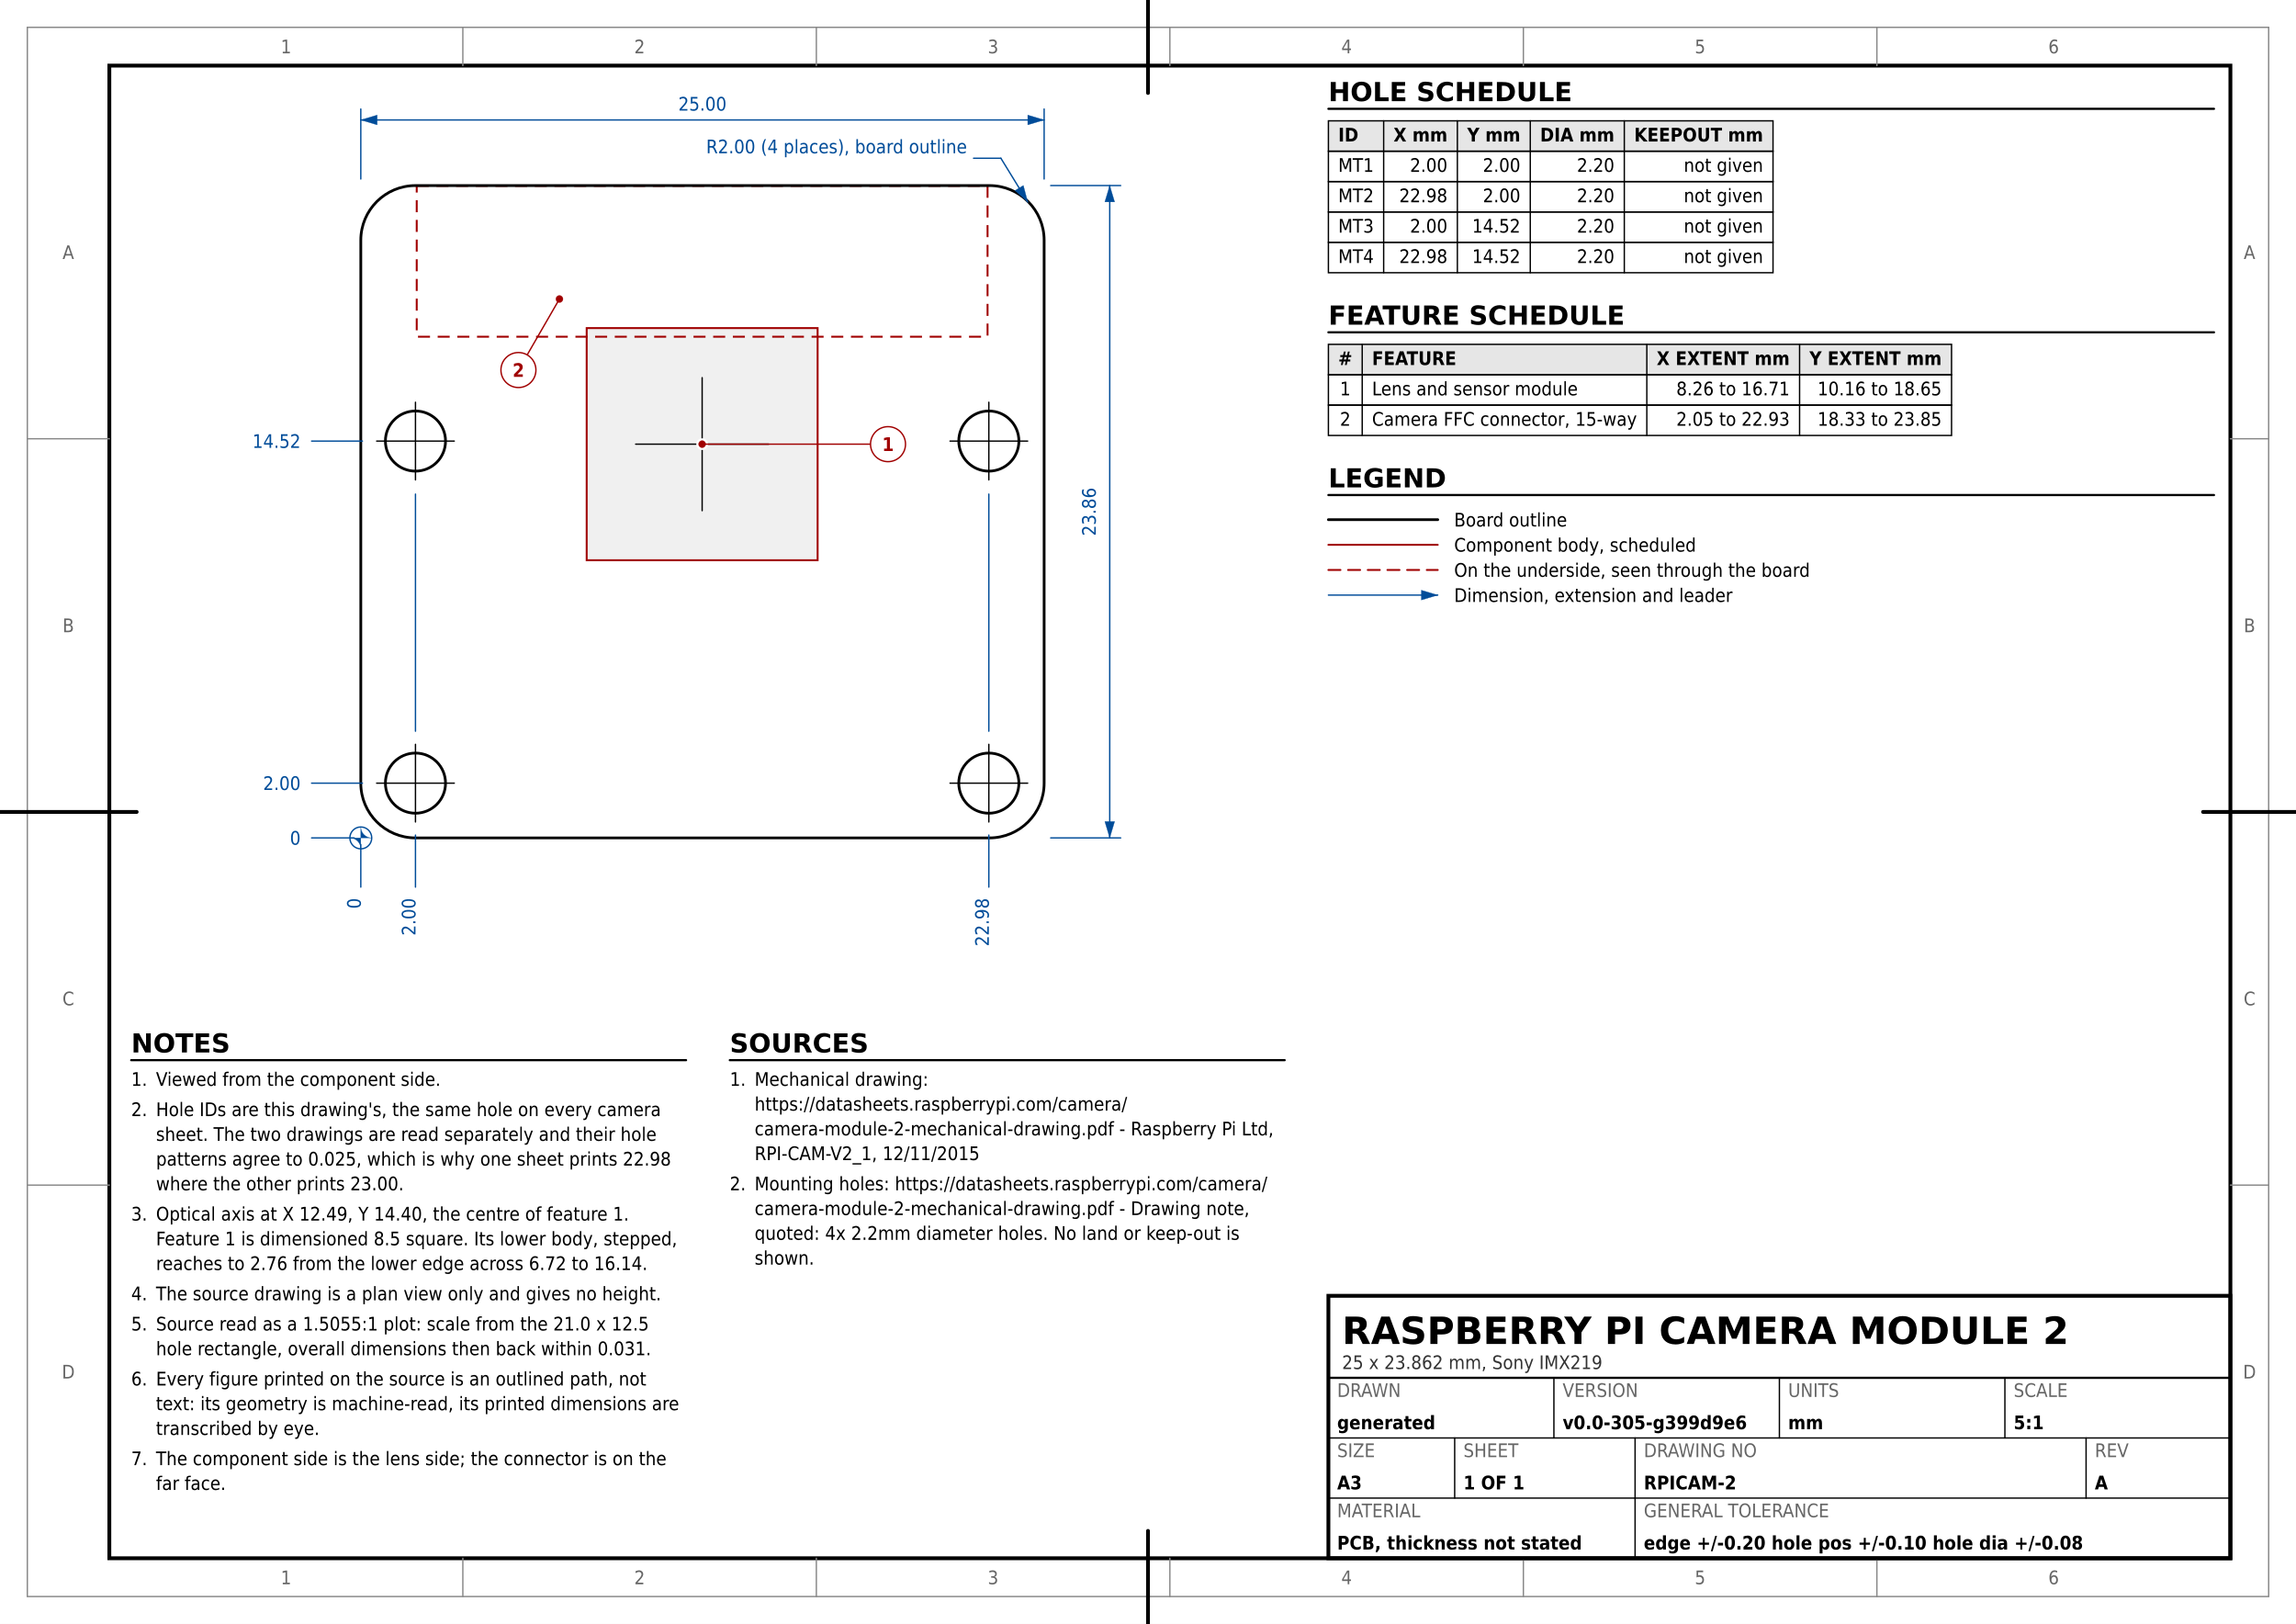
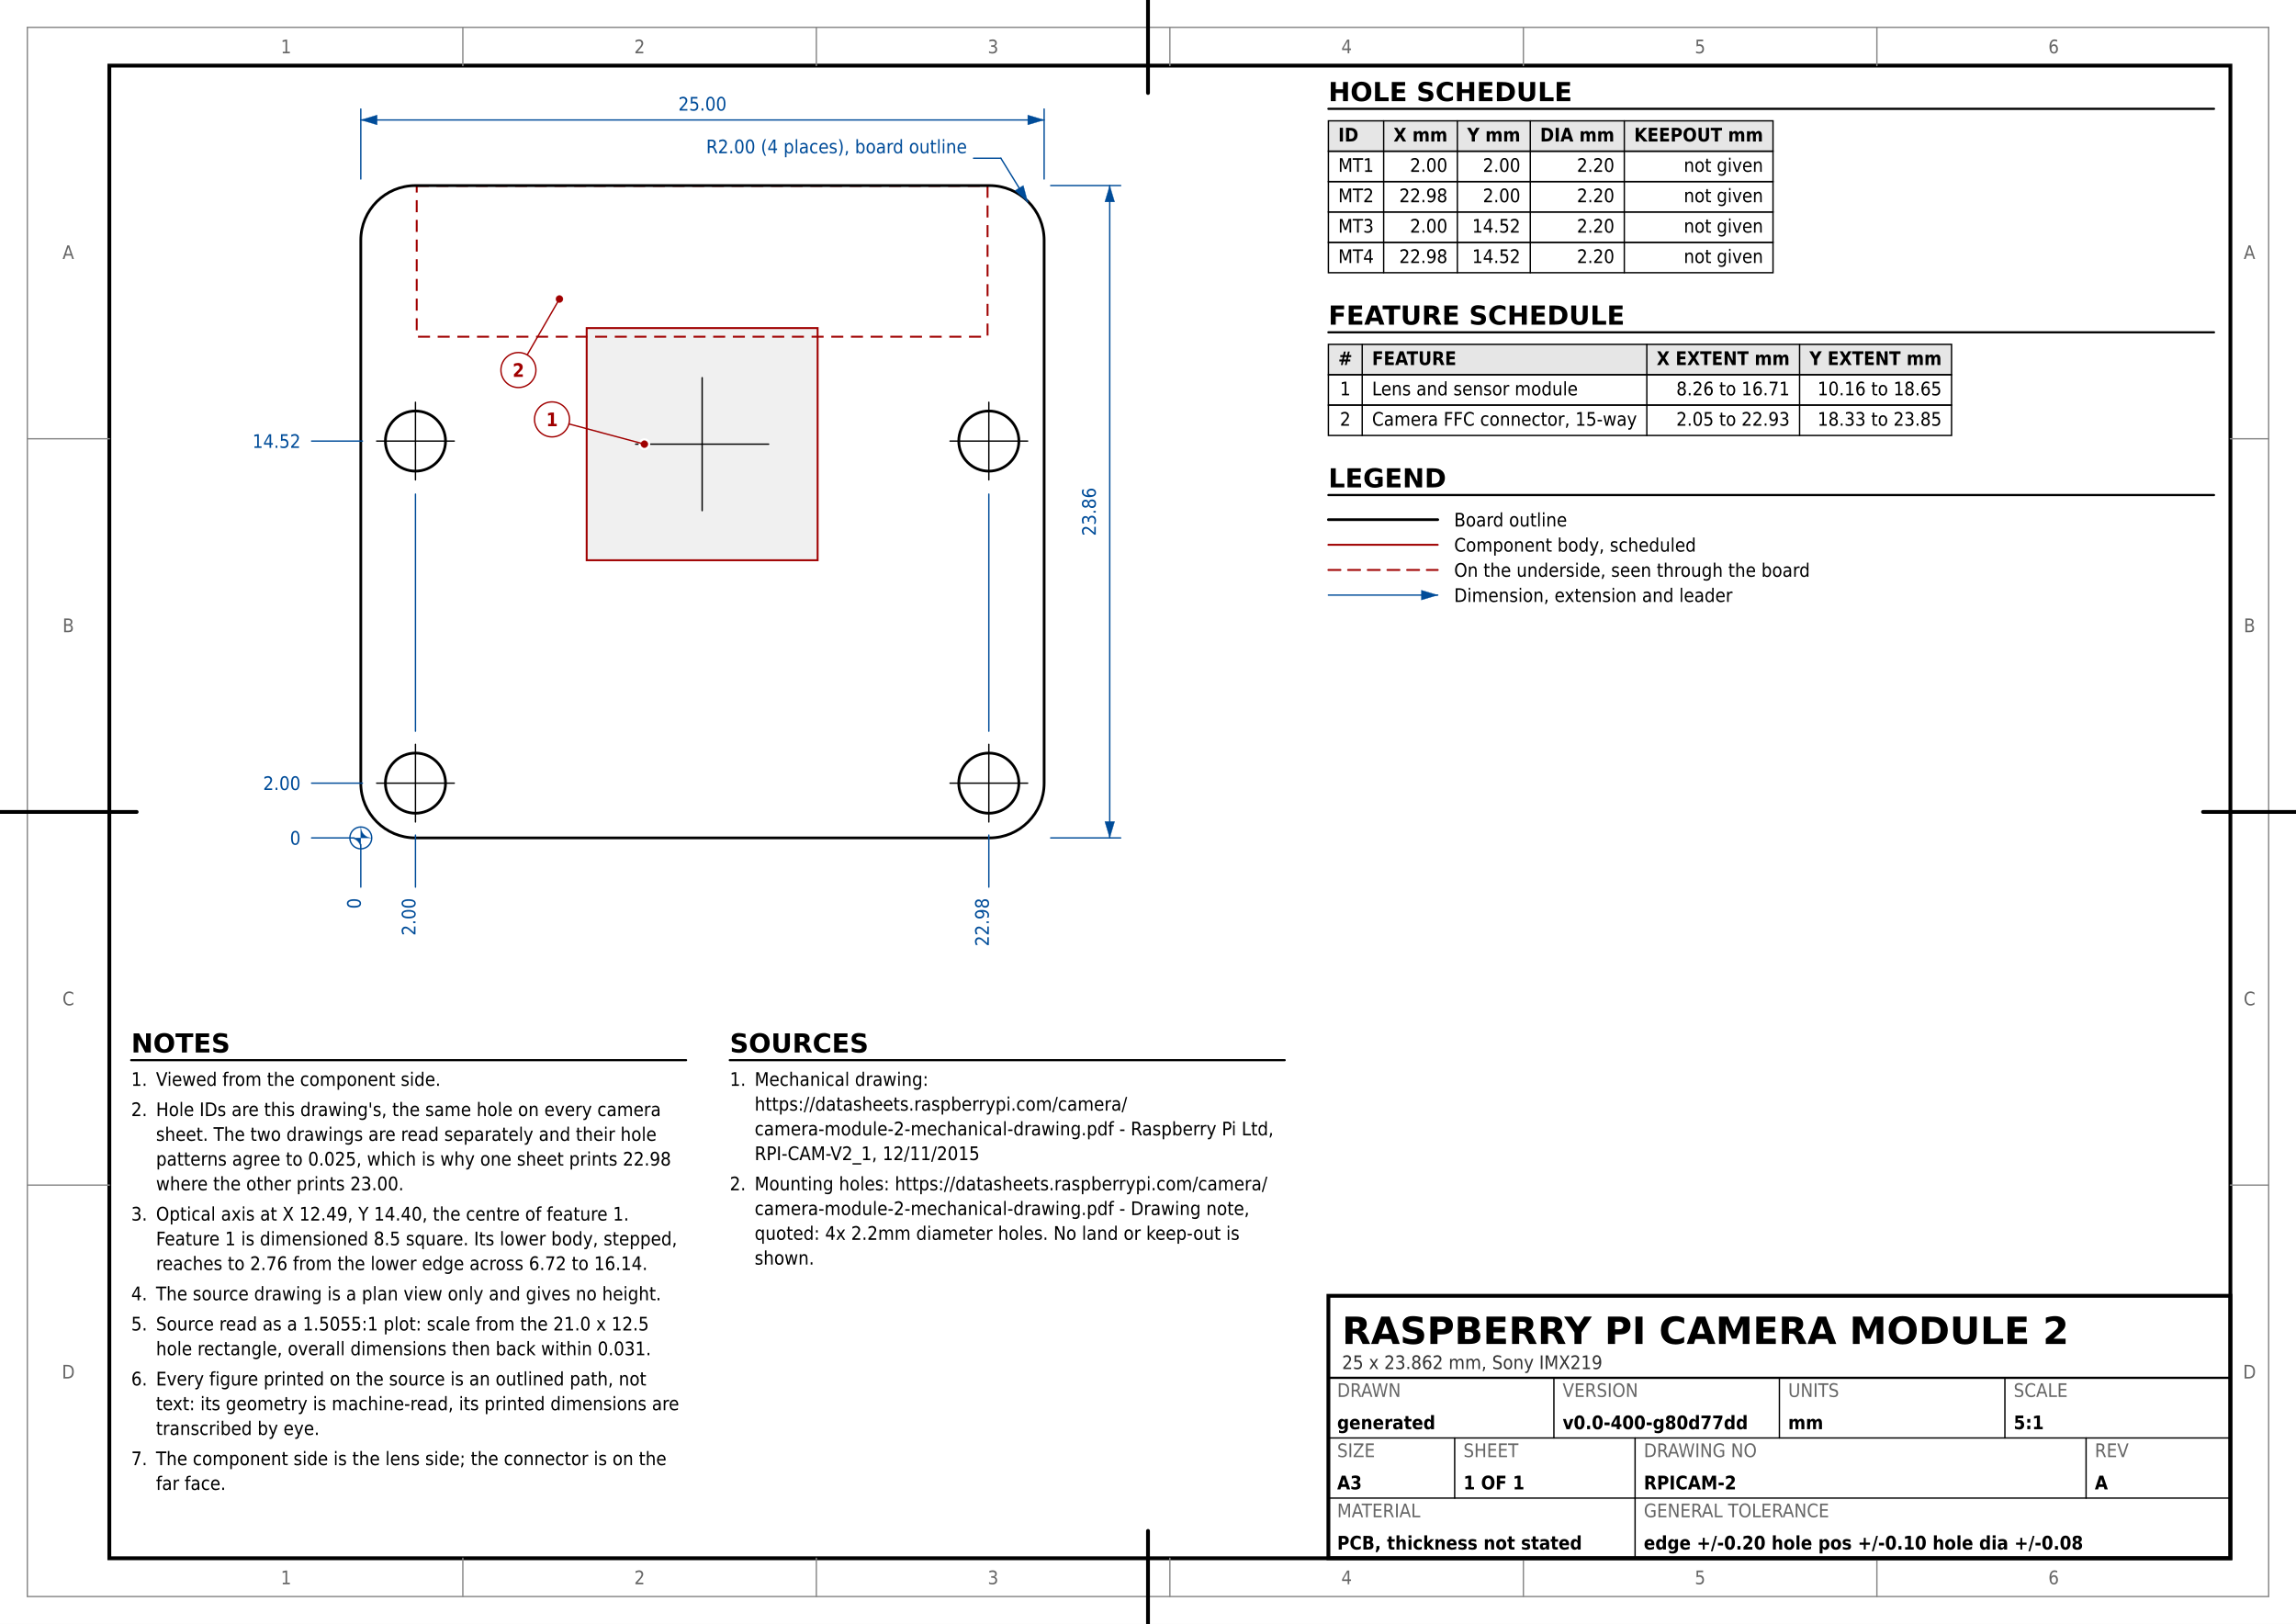
<svg xmlns="http://www.w3.org/2000/svg" version="1.1" width="420mm" height="297mm" viewBox="0 0 420 297">
  <rect width="100%" height="100%" fill="#ffffff" />
  <rect x="5" y="5" width="410" height="287" fill="none" stroke="#888888" stroke-width="0.25" />
  <rect x="20" y="12" width="388" height="273" fill="none" stroke="#000000" stroke-width="0.7" />
  <text x="52.333" y="289.75" font-family="DejaVu Sans Condensed, DejaVu Sans, Liberation Sans, sans-serif" font-size="3.429" fill="#666666" text-anchor="middle">1</text>
  <text x="52.333" y="9.75" font-family="DejaVu Sans Condensed, DejaVu Sans, Liberation Sans, sans-serif" font-size="3.429" fill="#666666" text-anchor="middle">1</text>
  <line x1="84.667" y1="292" x2="84.667" y2="285" stroke="#888888" stroke-width="0.25" stroke-linecap="round" />
  <line x1="84.667" y1="12" x2="84.667" y2="5" stroke="#888888" stroke-width="0.25" stroke-linecap="round" />
  <text x="117" y="289.75" font-family="DejaVu Sans Condensed, DejaVu Sans, Liberation Sans, sans-serif" font-size="3.429" fill="#666666" text-anchor="middle">2</text>
  <text x="117" y="9.75" font-family="DejaVu Sans Condensed, DejaVu Sans, Liberation Sans, sans-serif" font-size="3.429" fill="#666666" text-anchor="middle">2</text>
  <line x1="149.333" y1="292" x2="149.333" y2="285" stroke="#888888" stroke-width="0.25" stroke-linecap="round" />
  <line x1="149.333" y1="12" x2="149.333" y2="5" stroke="#888888" stroke-width="0.25" stroke-linecap="round" />
  <text x="181.667" y="289.75" font-family="DejaVu Sans Condensed, DejaVu Sans, Liberation Sans, sans-serif" font-size="3.429" fill="#666666" text-anchor="middle">3</text>
  <text x="181.667" y="9.75" font-family="DejaVu Sans Condensed, DejaVu Sans, Liberation Sans, sans-serif" font-size="3.429" fill="#666666" text-anchor="middle">3</text>
  <line x1="214" y1="292" x2="214" y2="285" stroke="#888888" stroke-width="0.25" stroke-linecap="round" />
  <line x1="214" y1="12" x2="214" y2="5" stroke="#888888" stroke-width="0.25" stroke-linecap="round" />
  <text x="246.333" y="289.75" font-family="DejaVu Sans Condensed, DejaVu Sans, Liberation Sans, sans-serif" font-size="3.429" fill="#666666" text-anchor="middle">4</text>
  <text x="246.333" y="9.75" font-family="DejaVu Sans Condensed, DejaVu Sans, Liberation Sans, sans-serif" font-size="3.429" fill="#666666" text-anchor="middle">4</text>
  <line x1="278.667" y1="292" x2="278.667" y2="285" stroke="#888888" stroke-width="0.25" stroke-linecap="round" />
  <line x1="278.667" y1="12" x2="278.667" y2="5" stroke="#888888" stroke-width="0.25" stroke-linecap="round" />
  <text x="311" y="289.75" font-family="DejaVu Sans Condensed, DejaVu Sans, Liberation Sans, sans-serif" font-size="3.429" fill="#666666" text-anchor="middle">5</text>
  <text x="311" y="9.75" font-family="DejaVu Sans Condensed, DejaVu Sans, Liberation Sans, sans-serif" font-size="3.429" fill="#666666" text-anchor="middle">5</text>
  <line x1="343.333" y1="292" x2="343.333" y2="285" stroke="#888888" stroke-width="0.25" stroke-linecap="round" />
  <line x1="343.333" y1="12" x2="343.333" y2="5" stroke="#888888" stroke-width="0.25" stroke-linecap="round" />
  <text x="375.667" y="289.75" font-family="DejaVu Sans Condensed, DejaVu Sans, Liberation Sans, sans-serif" font-size="3.429" fill="#666666" text-anchor="middle">6</text>
  <text x="375.667" y="9.75" font-family="DejaVu Sans Condensed, DejaVu Sans, Liberation Sans, sans-serif" font-size="3.429" fill="#666666" text-anchor="middle">6</text>
  <text x="12.5" y="252.125" font-family="DejaVu Sans Condensed, DejaVu Sans, Liberation Sans, sans-serif" font-size="3.429" fill="#666666" text-anchor="middle">D</text>
  <text x="411.5" y="252.125" font-family="DejaVu Sans Condensed, DejaVu Sans, Liberation Sans, sans-serif" font-size="3.429" fill="#666666" text-anchor="middle">D</text>
  <line x1="5" y1="216.75" x2="20" y2="216.75" stroke="#888888" stroke-width="0.25" stroke-linecap="round" />
  <line x1="408" y1="216.75" x2="415" y2="216.75" stroke="#888888" stroke-width="0.25" stroke-linecap="round" />
  <text x="12.5" y="183.875" font-family="DejaVu Sans Condensed, DejaVu Sans, Liberation Sans, sans-serif" font-size="3.429" fill="#666666" text-anchor="middle">C</text>
  <text x="411.5" y="183.875" font-family="DejaVu Sans Condensed, DejaVu Sans, Liberation Sans, sans-serif" font-size="3.429" fill="#666666" text-anchor="middle">C</text>
  <line x1="5" y1="148.5" x2="20" y2="148.5" stroke="#888888" stroke-width="0.25" stroke-linecap="round" />
  <line x1="408" y1="148.5" x2="415" y2="148.5" stroke="#888888" stroke-width="0.25" stroke-linecap="round" />
  <text x="12.5" y="115.625" font-family="DejaVu Sans Condensed, DejaVu Sans, Liberation Sans, sans-serif" font-size="3.429" fill="#666666" text-anchor="middle">B</text>
  <text x="411.5" y="115.625" font-family="DejaVu Sans Condensed, DejaVu Sans, Liberation Sans, sans-serif" font-size="3.429" fill="#666666" text-anchor="middle">B</text>
  <line x1="5" y1="80.25" x2="20" y2="80.25" stroke="#888888" stroke-width="0.25" stroke-linecap="round" />
  <line x1="408" y1="80.25" x2="415" y2="80.25" stroke="#888888" stroke-width="0.25" stroke-linecap="round" />
  <text x="12.5" y="47.375" font-family="DejaVu Sans Condensed, DejaVu Sans, Liberation Sans, sans-serif" font-size="3.429" fill="#666666" text-anchor="middle">A</text>
  <text x="411.5" y="47.375" font-family="DejaVu Sans Condensed, DejaVu Sans, Liberation Sans, sans-serif" font-size="3.429" fill="#666666" text-anchor="middle">A</text>
  <line x1="210" y1="297" x2="210" y2="280" stroke="#000000" stroke-width="0.7" stroke-linecap="round" />
  <line x1="210" y1="17" x2="210" y2="0" stroke="#000000" stroke-width="0.7" stroke-linecap="round" />
  <line x1="0" y1="148.5" x2="25" y2="148.5" stroke="#000000" stroke-width="0.7" stroke-linecap="round" />
  <line x1="403" y1="148.5" x2="420" y2="148.5" stroke="#000000" stroke-width="0.7" stroke-linecap="round" />
  <rect x="107.32" y="60.005" width="42.245" height="42.46" fill="#f0f0f0" stroke="#a00000" stroke-width="0.35" />
  <line x1="116.281" y1="81.235" x2="140.604" y2="81.235" stroke="#000000" stroke-width="0.25" stroke-linecap="round" />
  <line x1="128.442" y1="93.396" x2="128.442" y2="69.074" stroke="#000000" stroke-width="0.25" stroke-linecap="round" />
  <rect x="76.23" y="33.995" width="104.42" height="27.59" fill="none" stroke="#a00000" stroke-width="0.35" stroke-dasharray="2.2,1.4" />
  <path d="M 76 153.25 L 181 153.25 A 10 10 0 0 0 191 143.25 L 191 43.94 A 10 10 0 0 0 181 33.94 L 76 33.94 A 10 10 0 0 0 66 43.94 L 66 143.25 A 10 10 0 0 0 76 153.25 L 181 153.25 Z" fill="none" stroke="#000000" stroke-width="0.5" stroke-linejoin="round" stroke-linecap="round" />
  <circle cx="76" cy="143.235" r="5.5" fill="#ffffff" stroke="#000000" stroke-width="0.5" />
  <line x1="68.9" y1="143.235" x2="83.1" y2="143.235" stroke="#000000" stroke-width="0.25" stroke-linecap="round" />
  <line x1="76" y1="150.335" x2="76" y2="136.135" stroke="#000000" stroke-width="0.25" stroke-linecap="round" />
  <circle cx="180.885" cy="143.235" r="5.5" fill="#ffffff" stroke="#000000" stroke-width="0.5" />
  <line x1="173.785" y1="143.235" x2="187.985" y2="143.235" stroke="#000000" stroke-width="0.25" stroke-linecap="round" />
  <line x1="180.885" y1="150.335" x2="180.885" y2="136.135" stroke="#000000" stroke-width="0.25" stroke-linecap="round" />
  <circle cx="76" cy="80.67" r="5.5" fill="#ffffff" stroke="#000000" stroke-width="0.5" />
  <line x1="68.9" y1="80.67" x2="83.1" y2="80.67" stroke="#000000" stroke-width="0.25" stroke-linecap="round" />
  <line x1="76" y1="87.77" x2="76" y2="73.57" stroke="#000000" stroke-width="0.25" stroke-linecap="round" />
  <circle cx="180.885" cy="80.67" r="5.5" fill="#ffffff" stroke="#000000" stroke-width="0.5" />
  <line x1="173.785" y1="80.67" x2="187.985" y2="80.67" stroke="#000000" stroke-width="0.25" stroke-linecap="round" />
  <line x1="180.885" y1="87.77" x2="180.885" y2="73.57" stroke="#000000" stroke-width="0.25" stroke-linecap="round" />
  <circle cx="102.335" cy="54.688" r="1.05" fill="#ffffff" stroke="#ffffff" stroke-width="0.05" />
  <circle cx="102.335" cy="54.688" r="0.65" fill="#a00000" stroke="#a00000" stroke-width="0.05" />
  <line x1="102.335" y1="54.688" x2="96.435" y2="64.907" stroke="#a00000" stroke-width="0.25" stroke-linecap="round" />
  <circle cx="94.835" cy="67.678" r="3.2" fill="#ffffff" stroke="#a00000" stroke-width="0.25" />
  <text x="94.835" y="68.928" font-family="DejaVu Sans Condensed, DejaVu Sans, Liberation Sans, sans-serif" font-size="3.429" fill="#a00000" text-anchor="middle" font-weight="bold">2</text>
-   <circle cx="128.442" cy="81.235" r="1.05" fill="#ffffff" stroke="#ffffff" stroke-width="0.05" />
-   <circle cx="128.442" cy="81.235" r="0.65" fill="#a00000" stroke="#a00000" stroke-width="0.05" />
-   <line x1="128.442" y1="81.235" x2="159.243" y2="81.235" stroke="#a00000" stroke-width="0.25" stroke-linecap="round" />
-   <circle cx="162.442" cy="81.235" r="3.2" fill="#ffffff" stroke="#a00000" stroke-width="0.25" />
-   <text x="162.442" y="82.485" font-family="DejaVu Sans Condensed, DejaVu Sans, Liberation Sans, sans-serif" font-size="3.429" fill="#a00000" text-anchor="middle" font-weight="bold">1</text>
+   <circle cx="117.881" cy="81.235" r="1.05" fill="#ffffff" stroke="#ffffff" stroke-width="0.05" />
+   <circle cx="117.881" cy="81.235" r="0.65" fill="#a00000" stroke="#a00000" stroke-width="0.05" />
+   <line x1="117.881" y1="81.235" x2="104.069" y2="77.534" stroke="#a00000" stroke-width="0.25" stroke-linecap="round" />
+   <circle cx="100.978" cy="76.706" r="3.2" fill="#ffffff" stroke="#a00000" stroke-width="0.25" />
+   <text x="100.978" y="77.956" font-family="DejaVu Sans Condensed, DejaVu Sans, Liberation Sans, sans-serif" font-size="3.429" fill="#a00000" text-anchor="middle" font-weight="bold">1</text>
  <line x1="66" y1="162.25" x2="66" y2="154.45" stroke="#004c99" stroke-width="0.25" stroke-linecap="round" />
  <text x="66" y="165.231" font-family="DejaVu Sans Condensed, DejaVu Sans, Liberation Sans, sans-serif" font-size="3.429" fill="#004c99" text-anchor="middle" transform="rotate(-90 66 165.2313)">0</text>
  <line x1="76" y1="162.25" x2="76" y2="152.735" stroke="#004c99" stroke-width="0.25" stroke-linecap="round" />
  <line x1="76" y1="133.735" x2="76" y2="90.37" stroke="#004c99" stroke-width="0.25" stroke-linecap="round" />
  <text x="76" y="167.684" font-family="DejaVu Sans Condensed, DejaVu Sans, Liberation Sans, sans-serif" font-size="3.429" fill="#004c99" text-anchor="middle" transform="rotate(-90 76 167.6835)">2.00</text>
  <line x1="180.885" y1="162.25" x2="180.885" y2="152.735" stroke="#004c99" stroke-width="0.25" stroke-linecap="round" />
  <line x1="180.885" y1="133.735" x2="180.885" y2="90.37" stroke="#004c99" stroke-width="0.25" stroke-linecap="round" />
  <text x="180.885" y="168.665" font-family="DejaVu Sans Condensed, DejaVu Sans, Liberation Sans, sans-serif" font-size="3.429" fill="#004c99" text-anchor="middle" transform="rotate(-90 180.885 168.6648)">22.98</text>
  <line x1="57" y1="153.25" x2="64.8" y2="153.25" stroke="#004c99" stroke-width="0.25" stroke-linecap="round" />
  <text x="55" y="154.5" font-family="DejaVu Sans Condensed, DejaVu Sans, Liberation Sans, sans-serif" font-size="3.429" fill="#004c99" text-anchor="end">0</text>
  <line x1="57" y1="143.235" x2="66.3" y2="143.235" stroke="#004c99" stroke-width="0.25" stroke-linecap="round" />
  <text x="55" y="144.485" font-family="DejaVu Sans Condensed, DejaVu Sans, Liberation Sans, sans-serif" font-size="3.429" fill="#004c99" text-anchor="end">2.00</text>
  <line x1="57" y1="80.67" x2="66.3" y2="80.67" stroke="#004c99" stroke-width="0.25" stroke-linecap="round" />
  <text x="55" y="81.92" font-family="DejaVu Sans Condensed, DejaVu Sans, Liberation Sans, sans-serif" font-size="3.429" fill="#004c99" text-anchor="end">14.52</text>
  <line x1="66" y1="32.74" x2="66" y2="19.94" stroke="#004c99" stroke-width="0.25" stroke-linecap="round" />
  <line x1="191" y1="32.74" x2="191" y2="19.94" stroke="#004c99" stroke-width="0.25" stroke-linecap="round" />
  <line x1="66" y1="21.94" x2="191" y2="21.94" stroke="#004c99" stroke-width="0.25" stroke-linecap="round" />
  <polygon points="66,21.94 69,22.84 69,21.04" fill="#004c99" stroke="#004c99" stroke-width="0.05" stroke-linejoin="round" />
  <polygon points="191,21.94 188,21.04 188,22.84" fill="#004c99" stroke="#004c99" stroke-width="0.05" stroke-linejoin="round" />
  <text x="128.5" y="20.231" font-family="DejaVu Sans Condensed, DejaVu Sans, Liberation Sans, sans-serif" font-size="3.429" fill="#004c99" text-anchor="middle">25.00</text>
  <line x1="192.2" y1="153.25" x2="205" y2="153.25" stroke="#004c99" stroke-width="0.25" stroke-linecap="round" />
  <line x1="192.2" y1="33.94" x2="205" y2="33.94" stroke="#004c99" stroke-width="0.25" stroke-linecap="round" />
  <line x1="203" y1="153.25" x2="203" y2="33.94" stroke="#004c99" stroke-width="0.25" stroke-linecap="round" />
  <polygon points="203,153.25 203.9,150.25 202.1,150.25" fill="#004c99" stroke="#004c99" stroke-width="0.05" stroke-linejoin="round" />
  <polygon points="203,33.94 202.1,36.94 203.9,36.94" fill="#004c99" stroke="#004c99" stroke-width="0.05" stroke-linejoin="round" />
  <text x="200.445" y="93.595" font-family="DejaVu Sans Condensed, DejaVu Sans, Liberation Sans, sans-serif" font-size="3.429" fill="#004c99" text-anchor="middle" transform="rotate(-90 200.4453 93.595)">23.86</text>
  <circle cx="66" cy="153.25" r="2" fill="none" stroke="#004c99" stroke-width="0.25" />
  <path d="M 66.0 153.25 L 68.0 153.25 A 2.0 2.0 0 0 1 66.0 151.25 Z" fill="#004c99" stroke="#004c99" stroke-width="0.05" stroke-linejoin="round" stroke-linecap="round" />
  <path d="M 66.0 153.25 L 64.0 153.25 A 2.0 2.0 0 0 1 66.0 155.25 Z" fill="#004c99" stroke="#004c99" stroke-width="0.05" stroke-linejoin="round" stroke-linecap="round" />
  <polygon points="188,36.94 187.197,33.913 185.663,34.855" fill="#004c99" stroke="#004c99" stroke-width="0.05" stroke-linejoin="round" />
  <line x1="188" y1="36.94" x2="183.087" y2="28.94" stroke="#004c99" stroke-width="0.25" stroke-linecap="round" />
  <line x1="183.087" y1="28.94" x2="178.087" y2="28.94" stroke="#004c99" stroke-width="0.25" stroke-linecap="round" />
  <text x="176.887" y="28.04" font-family="DejaVu Sans Condensed, DejaVu Sans, Liberation Sans, sans-serif" font-size="3.429" fill="#004c99" text-anchor="end">R2.00 (4 places), board outline</text>
  <text x="243" y="18.5" font-family="DejaVu Sans, Liberation Sans, sans-serif" font-size="4.801" fill="#000000" text-anchor="start" font-weight="bold">HOLE SCHEDULE</text>
  <line x1="243" y1="19.9" x2="405" y2="19.9" stroke="#000000" stroke-width="0.4" stroke-linecap="round" />
  <rect x="243" y="22.1" width="81.333" height="5.556" fill="#e6e6e6" stroke="#000000" stroke-width="0.25" />
  <text x="244.8" y="25.878" font-family="DejaVu Sans Condensed, DejaVu Sans, Liberation Sans, sans-serif" font-size="3.429" fill="#000000" text-anchor="start" font-weight="bold">ID</text>
  <text x="264.791" y="25.878" font-family="DejaVu Sans Condensed, DejaVu Sans, Liberation Sans, sans-serif" font-size="3.429" fill="#000000" text-anchor="end" font-weight="bold">X mm</text>
  <text x="278.129" y="25.878" font-family="DejaVu Sans Condensed, DejaVu Sans, Liberation Sans, sans-serif" font-size="3.429" fill="#000000" text-anchor="end" font-weight="bold">Y mm</text>
  <text x="295.329" y="25.878" font-family="DejaVu Sans Condensed, DejaVu Sans, Liberation Sans, sans-serif" font-size="3.429" fill="#000000" text-anchor="end" font-weight="bold">DIA mm</text>
  <text x="322.533" y="25.878" font-family="DejaVu Sans Condensed, DejaVu Sans, Liberation Sans, sans-serif" font-size="3.429" fill="#000000" text-anchor="end" font-weight="bold">KEEPOUT mm</text>
  <rect x="243" y="27.656" width="81.333" height="5.556" fill="none" stroke="#000000" stroke-width="0.25" />
  <text x="244.8" y="31.433" font-family="DejaVu Sans Condensed, DejaVu Sans, Liberation Sans, sans-serif" font-size="3.429" fill="#000000" text-anchor="start">MT1</text>
  <text x="264.791" y="31.433" font-family="DejaVu Sans Condensed, DejaVu Sans, Liberation Sans, sans-serif" font-size="3.429" fill="#000000" text-anchor="end">2.00</text>
  <text x="278.129" y="31.433" font-family="DejaVu Sans Condensed, DejaVu Sans, Liberation Sans, sans-serif" font-size="3.429" fill="#000000" text-anchor="end">2.00</text>
  <text x="295.329" y="31.433" font-family="DejaVu Sans Condensed, DejaVu Sans, Liberation Sans, sans-serif" font-size="3.429" fill="#000000" text-anchor="end">2.20</text>
  <text x="322.533" y="31.433" font-family="DejaVu Sans Condensed, DejaVu Sans, Liberation Sans, sans-serif" font-size="3.429" fill="#000000" text-anchor="end">not given</text>
  <rect x="243" y="33.211" width="81.333" height="5.556" fill="none" stroke="#000000" stroke-width="0.25" />
  <text x="244.8" y="36.989" font-family="DejaVu Sans Condensed, DejaVu Sans, Liberation Sans, sans-serif" font-size="3.429" fill="#000000" text-anchor="start">MT2</text>
  <text x="264.791" y="36.989" font-family="DejaVu Sans Condensed, DejaVu Sans, Liberation Sans, sans-serif" font-size="3.429" fill="#000000" text-anchor="end">22.98</text>
  <text x="278.129" y="36.989" font-family="DejaVu Sans Condensed, DejaVu Sans, Liberation Sans, sans-serif" font-size="3.429" fill="#000000" text-anchor="end">2.00</text>
  <text x="295.329" y="36.989" font-family="DejaVu Sans Condensed, DejaVu Sans, Liberation Sans, sans-serif" font-size="3.429" fill="#000000" text-anchor="end">2.20</text>
  <text x="322.533" y="36.989" font-family="DejaVu Sans Condensed, DejaVu Sans, Liberation Sans, sans-serif" font-size="3.429" fill="#000000" text-anchor="end">not given</text>
  <rect x="243" y="38.767" width="81.333" height="5.556" fill="none" stroke="#000000" stroke-width="0.25" />
  <text x="244.8" y="42.544" font-family="DejaVu Sans Condensed, DejaVu Sans, Liberation Sans, sans-serif" font-size="3.429" fill="#000000" text-anchor="start">MT3</text>
  <text x="264.791" y="42.544" font-family="DejaVu Sans Condensed, DejaVu Sans, Liberation Sans, sans-serif" font-size="3.429" fill="#000000" text-anchor="end">2.00</text>
  <text x="278.129" y="42.544" font-family="DejaVu Sans Condensed, DejaVu Sans, Liberation Sans, sans-serif" font-size="3.429" fill="#000000" text-anchor="end">14.52</text>
  <text x="295.329" y="42.544" font-family="DejaVu Sans Condensed, DejaVu Sans, Liberation Sans, sans-serif" font-size="3.429" fill="#000000" text-anchor="end">2.20</text>
  <text x="322.533" y="42.544" font-family="DejaVu Sans Condensed, DejaVu Sans, Liberation Sans, sans-serif" font-size="3.429" fill="#000000" text-anchor="end">not given</text>
  <rect x="243" y="44.322" width="81.333" height="5.556" fill="none" stroke="#000000" stroke-width="0.25" />
  <text x="244.8" y="48.1" font-family="DejaVu Sans Condensed, DejaVu Sans, Liberation Sans, sans-serif" font-size="3.429" fill="#000000" text-anchor="start">MT4</text>
  <text x="264.791" y="48.1" font-family="DejaVu Sans Condensed, DejaVu Sans, Liberation Sans, sans-serif" font-size="3.429" fill="#000000" text-anchor="end">22.98</text>
  <text x="278.129" y="48.1" font-family="DejaVu Sans Condensed, DejaVu Sans, Liberation Sans, sans-serif" font-size="3.429" fill="#000000" text-anchor="end">14.52</text>
  <text x="295.329" y="48.1" font-family="DejaVu Sans Condensed, DejaVu Sans, Liberation Sans, sans-serif" font-size="3.429" fill="#000000" text-anchor="end">2.20</text>
  <text x="322.533" y="48.1" font-family="DejaVu Sans Condensed, DejaVu Sans, Liberation Sans, sans-serif" font-size="3.429" fill="#000000" text-anchor="end">not given</text>
  <line x1="253.109" y1="22.1" x2="253.109" y2="49.878" stroke="#000000" stroke-width="0.25" stroke-linecap="round" />
  <line x1="266.591" y1="22.1" x2="266.591" y2="49.878" stroke="#000000" stroke-width="0.25" stroke-linecap="round" />
  <line x1="279.929" y1="22.1" x2="279.929" y2="49.878" stroke="#000000" stroke-width="0.25" stroke-linecap="round" />
  <line x1="297.129" y1="22.1" x2="297.129" y2="49.878" stroke="#000000" stroke-width="0.25" stroke-linecap="round" />
  <text x="243" y="59.378" font-family="DejaVu Sans, Liberation Sans, sans-serif" font-size="4.801" fill="#000000" text-anchor="start" font-weight="bold">FEATURE SCHEDULE</text>
  <line x1="243" y1="60.778" x2="405" y2="60.778" stroke="#000000" stroke-width="0.4" stroke-linecap="round" />
  <rect x="243" y="62.978" width="113.99" height="5.556" fill="#e6e6e6" stroke="#000000" stroke-width="0.25" />
  <text x="246.093" y="66.756" font-family="DejaVu Sans Condensed, DejaVu Sans, Liberation Sans, sans-serif" font-size="3.429" fill="#000000" text-anchor="middle" font-weight="bold">#</text>
  <text x="250.985" y="66.756" font-family="DejaVu Sans Condensed, DejaVu Sans, Liberation Sans, sans-serif" font-size="3.429" fill="#000000" text-anchor="start" font-weight="bold">FEATURE</text>
  <text x="327.392" y="66.756" font-family="DejaVu Sans Condensed, DejaVu Sans, Liberation Sans, sans-serif" font-size="3.429" fill="#000000" text-anchor="end" font-weight="bold">X EXTENT mm</text>
  <text x="355.19" y="66.756" font-family="DejaVu Sans Condensed, DejaVu Sans, Liberation Sans, sans-serif" font-size="3.429" fill="#000000" text-anchor="end" font-weight="bold">Y EXTENT mm</text>
  <rect x="243" y="68.533" width="113.99" height="5.556" fill="none" stroke="#000000" stroke-width="0.25" />
  <text x="246.093" y="72.311" font-family="DejaVu Sans Condensed, DejaVu Sans, Liberation Sans, sans-serif" font-size="3.429" fill="#000000" text-anchor="middle">1</text>
  <text x="250.985" y="72.311" font-family="DejaVu Sans Condensed, DejaVu Sans, Liberation Sans, sans-serif" font-size="3.429" fill="#000000" text-anchor="start">Lens and sensor module</text>
  <text x="327.392" y="72.311" font-family="DejaVu Sans Condensed, DejaVu Sans, Liberation Sans, sans-serif" font-size="3.429" fill="#000000" text-anchor="end">8.26 to 16.71</text>
  <text x="355.19" y="72.311" font-family="DejaVu Sans Condensed, DejaVu Sans, Liberation Sans, sans-serif" font-size="3.429" fill="#000000" text-anchor="end">10.16 to 18.65</text>
  <rect x="243" y="74.089" width="113.99" height="5.556" fill="none" stroke="#000000" stroke-width="0.25" />
  <text x="246.093" y="77.867" font-family="DejaVu Sans Condensed, DejaVu Sans, Liberation Sans, sans-serif" font-size="3.429" fill="#000000" text-anchor="middle">2</text>
  <text x="250.985" y="77.867" font-family="DejaVu Sans Condensed, DejaVu Sans, Liberation Sans, sans-serif" font-size="3.429" fill="#000000" text-anchor="start">Camera FFC connector, 15-way</text>
  <text x="327.392" y="77.867" font-family="DejaVu Sans Condensed, DejaVu Sans, Liberation Sans, sans-serif" font-size="3.429" fill="#000000" text-anchor="end">2.05 to 22.93</text>
  <text x="355.19" y="77.867" font-family="DejaVu Sans Condensed, DejaVu Sans, Liberation Sans, sans-serif" font-size="3.429" fill="#000000" text-anchor="end">18.33 to 23.85</text>
  <line x1="249.185" y1="62.978" x2="249.185" y2="79.644" stroke="#000000" stroke-width="0.25" stroke-linecap="round" />
  <line x1="301.249" y1="62.978" x2="301.249" y2="79.644" stroke="#000000" stroke-width="0.25" stroke-linecap="round" />
  <line x1="329.192" y1="62.978" x2="329.192" y2="79.644" stroke="#000000" stroke-width="0.25" stroke-linecap="round" />
  <text x="243" y="89.144" font-family="DejaVu Sans, Liberation Sans, sans-serif" font-size="4.801" fill="#000000" text-anchor="start" font-weight="bold">LEGEND</text>
  <line x1="243" y1="90.544" x2="405" y2="90.544" stroke="#000000" stroke-width="0.4" stroke-linecap="round" />
  <line x1="243" y1="95.044" x2="263" y2="95.044" stroke="#000000" stroke-width="0.5" stroke-linecap="round" />
  <text x="266" y="96.294" font-family="DejaVu Sans Condensed, DejaVu Sans, Liberation Sans, sans-serif" font-size="3.429" fill="#000000" text-anchor="start">Board outline</text>
  <line x1="243" y1="99.644" x2="263" y2="99.644" stroke="#a00000" stroke-width="0.35" stroke-linecap="round" />
  <text x="266" y="100.894" font-family="DejaVu Sans Condensed, DejaVu Sans, Liberation Sans, sans-serif" font-size="3.429" fill="#000000" text-anchor="start">Component body, scheduled</text>
  <line x1="243" y1="104.244" x2="263" y2="104.244" stroke="#a00000" stroke-width="0.35" stroke-linecap="round" stroke-dasharray="2.2,1.4" />
  <text x="266" y="105.494" font-family="DejaVu Sans Condensed, DejaVu Sans, Liberation Sans, sans-serif" font-size="3.429" fill="#000000" text-anchor="start">On the underside, seen through the board</text>
  <line x1="243" y1="108.844" x2="263" y2="108.844" stroke="#004c99" stroke-width="0.25" stroke-linecap="round" />
  <polygon points="263,108.844 260,107.944 260,109.744" fill="#004c99" stroke="#004c99" stroke-width="0.05" stroke-linejoin="round" />
  <text x="266" y="110.094" font-family="DejaVu Sans Condensed, DejaVu Sans, Liberation Sans, sans-serif" font-size="3.429" fill="#000000" text-anchor="start">Dimension, extension and leader</text>
  <text x="24" y="192.5" font-family="DejaVu Sans, Liberation Sans, sans-serif" font-size="4.801" fill="#000000" text-anchor="start" font-weight="bold">NOTES</text>
  <line x1="24" y1="193.9" x2="125.5" y2="193.9" stroke="#000000" stroke-width="0.4" stroke-linecap="round" />
  <text x="24" y="198.6" font-family="DejaVu Sans Condensed, DejaVu Sans, Liberation Sans, sans-serif" font-size="3.429" fill="#000000" text-anchor="start">1.</text>
  <text x="28.542" y="198.6" font-family="DejaVu Sans Condensed, DejaVu Sans, Liberation Sans, sans-serif" font-size="3.429" fill="#000000" text-anchor="start">Viewed from the component side.</text>
  <text x="24" y="204.127" font-family="DejaVu Sans Condensed, DejaVu Sans, Liberation Sans, sans-serif" font-size="3.429" fill="#000000" text-anchor="start">2.</text>
  <text x="28.542" y="204.127" font-family="DejaVu Sans Condensed, DejaVu Sans, Liberation Sans, sans-serif" font-size="3.429" fill="#000000" text-anchor="start">Hole IDs are this drawing's, the same hole on every camera</text>
  <text x="28.542" y="208.654" font-family="DejaVu Sans Condensed, DejaVu Sans, Liberation Sans, sans-serif" font-size="3.429" fill="#000000" text-anchor="start">sheet. The two drawings are read separately and their hole</text>
  <text x="28.542" y="213.18" font-family="DejaVu Sans Condensed, DejaVu Sans, Liberation Sans, sans-serif" font-size="3.429" fill="#000000" text-anchor="start">patterns agree to 0.025, which is why one sheet prints 22.98</text>
  <text x="28.542" y="217.707" font-family="DejaVu Sans Condensed, DejaVu Sans, Liberation Sans, sans-serif" font-size="3.429" fill="#000000" text-anchor="start">where the other prints 23.00.</text>
  <text x="24" y="223.234" font-family="DejaVu Sans Condensed, DejaVu Sans, Liberation Sans, sans-serif" font-size="3.429" fill="#000000" text-anchor="start">3.</text>
  <text x="28.542" y="223.234" font-family="DejaVu Sans Condensed, DejaVu Sans, Liberation Sans, sans-serif" font-size="3.429" fill="#000000" text-anchor="start">Optical axis at X 12.49, Y 14.40, the centre of feature 1.</text>
  <text x="28.542" y="227.761" font-family="DejaVu Sans Condensed, DejaVu Sans, Liberation Sans, sans-serif" font-size="3.429" fill="#000000" text-anchor="start">Feature 1 is dimensioned 8.5 square. Its lower body, stepped,</text>
  <text x="28.542" y="232.287" font-family="DejaVu Sans Condensed, DejaVu Sans, Liberation Sans, sans-serif" font-size="3.429" fill="#000000" text-anchor="start">reaches to 2.76 from the lower edge across 6.72 to 16.14.</text>
  <text x="24" y="237.814" font-family="DejaVu Sans Condensed, DejaVu Sans, Liberation Sans, sans-serif" font-size="3.429" fill="#000000" text-anchor="start">4.</text>
  <text x="28.542" y="237.814" font-family="DejaVu Sans Condensed, DejaVu Sans, Liberation Sans, sans-serif" font-size="3.429" fill="#000000" text-anchor="start">The source drawing is a plan view only and gives no height.</text>
  <text x="24" y="243.341" font-family="DejaVu Sans Condensed, DejaVu Sans, Liberation Sans, sans-serif" font-size="3.429" fill="#000000" text-anchor="start">5.</text>
  <text x="28.542" y="243.341" font-family="DejaVu Sans Condensed, DejaVu Sans, Liberation Sans, sans-serif" font-size="3.429" fill="#000000" text-anchor="start">Source read as a 1.5055:1 plot: scale from the 21.0 x 12.5</text>
  <text x="28.542" y="247.868" font-family="DejaVu Sans Condensed, DejaVu Sans, Liberation Sans, sans-serif" font-size="3.429" fill="#000000" text-anchor="start">hole rectangle, overall dimensions then back within 0.031.</text>
  <text x="24" y="253.394" font-family="DejaVu Sans Condensed, DejaVu Sans, Liberation Sans, sans-serif" font-size="3.429" fill="#000000" text-anchor="start">6.</text>
  <text x="28.542" y="253.394" font-family="DejaVu Sans Condensed, DejaVu Sans, Liberation Sans, sans-serif" font-size="3.429" fill="#000000" text-anchor="start">Every figure printed on the source is an outlined path, not</text>
  <text x="28.542" y="257.921" font-family="DejaVu Sans Condensed, DejaVu Sans, Liberation Sans, sans-serif" font-size="3.429" fill="#000000" text-anchor="start">text: its geometry is machine-read, its printed dimensions are</text>
  <text x="28.542" y="262.448" font-family="DejaVu Sans Condensed, DejaVu Sans, Liberation Sans, sans-serif" font-size="3.429" fill="#000000" text-anchor="start">transcribed by eye.</text>
  <text x="24" y="267.974" font-family="DejaVu Sans Condensed, DejaVu Sans, Liberation Sans, sans-serif" font-size="3.429" fill="#000000" text-anchor="start">7.</text>
  <text x="28.542" y="267.974" font-family="DejaVu Sans Condensed, DejaVu Sans, Liberation Sans, sans-serif" font-size="3.429" fill="#000000" text-anchor="start">The component side is the lens side; the connector is on the</text>
  <text x="28.542" y="272.501" font-family="DejaVu Sans Condensed, DejaVu Sans, Liberation Sans, sans-serif" font-size="3.429" fill="#000000" text-anchor="start">far face.</text>
  <text x="133.5" y="192.5" font-family="DejaVu Sans, Liberation Sans, sans-serif" font-size="4.801" fill="#000000" text-anchor="start" font-weight="bold">SOURCES</text>
  <line x1="133.5" y1="193.9" x2="235" y2="193.9" stroke="#000000" stroke-width="0.4" stroke-linecap="round" />
  <text x="133.5" y="198.6" font-family="DejaVu Sans Condensed, DejaVu Sans, Liberation Sans, sans-serif" font-size="3.429" fill="#000000" text-anchor="start">1.</text>
  <text x="138.042" y="198.6" font-family="DejaVu Sans Condensed, DejaVu Sans, Liberation Sans, sans-serif" font-size="3.429" fill="#000000" text-anchor="start">Mechanical drawing:</text>
  <text x="138.042" y="203.127" font-family="DejaVu Sans Condensed, DejaVu Sans, Liberation Sans, sans-serif" font-size="3.429" fill="#000000" text-anchor="start">https://datasheets.raspberrypi.com/camera/</text>
  <text x="138.042" y="207.654" font-family="DejaVu Sans Condensed, DejaVu Sans, Liberation Sans, sans-serif" font-size="3.429" fill="#000000" text-anchor="start">camera-module-2-mechanical-drawing.pdf - Raspberry Pi Ltd,</text>
  <text x="138.042" y="212.18" font-family="DejaVu Sans Condensed, DejaVu Sans, Liberation Sans, sans-serif" font-size="3.429" fill="#000000" text-anchor="start">RPI-CAM-V2_1, 12/11/2015</text>
  <text x="133.5" y="217.707" font-family="DejaVu Sans Condensed, DejaVu Sans, Liberation Sans, sans-serif" font-size="3.429" fill="#000000" text-anchor="start">2.</text>
  <text x="138.042" y="217.707" font-family="DejaVu Sans Condensed, DejaVu Sans, Liberation Sans, sans-serif" font-size="3.429" fill="#000000" text-anchor="start">Mounting holes: https://datasheets.raspberrypi.com/camera/</text>
  <text x="138.042" y="222.234" font-family="DejaVu Sans Condensed, DejaVu Sans, Liberation Sans, sans-serif" font-size="3.429" fill="#000000" text-anchor="start">camera-module-2-mechanical-drawing.pdf - Drawing note,</text>
  <text x="138.042" y="226.761" font-family="DejaVu Sans Condensed, DejaVu Sans, Liberation Sans, sans-serif" font-size="3.429" fill="#000000" text-anchor="start">quoted: 4x 2.2mm diameter holes. No land or keep-out is</text>
  <text x="138.042" y="231.287" font-family="DejaVu Sans Condensed, DejaVu Sans, Liberation Sans, sans-serif" font-size="3.429" fill="#000000" text-anchor="start">shown.</text>
  <rect x="243" y="237" width="165" height="48" fill="none" stroke="#000000" stroke-width="0.7" />
  <line x1="243" y1="252" x2="408" y2="252" stroke="#000000" stroke-width="0.4" stroke-linecap="round" />
  <text x="245.5" y="245.8" font-family="DejaVu Sans, Liberation Sans, sans-serif" font-size="6.859" fill="#000000" text-anchor="start" font-weight="bold">RASPBERRY PI CAMERA MODULE 2</text>
  <text x="245.5" y="250.4" font-family="DejaVu Sans Condensed, DejaVu Sans, Liberation Sans, sans-serif" font-size="3.429" fill="#333333" text-anchor="start">25 x 23.862 mm, Sony IMX219</text>
  <text x="244.6" y="255.5" font-family="DejaVu Sans Condensed, DejaVu Sans, Liberation Sans, sans-serif" font-size="3.429" fill="#666666" text-anchor="start">DRAWN</text>
  <text x="244.6" y="261.4" font-family="DejaVu Sans Condensed, DejaVu Sans, Liberation Sans, sans-serif" font-size="3.429" fill="#000000" text-anchor="start" font-weight="bold">generated</text>
  <line x1="284.25" y1="263" x2="284.25" y2="252" stroke="#000000" stroke-width="0.25" stroke-linecap="round" />
  <text x="285.85" y="255.5" font-family="DejaVu Sans Condensed, DejaVu Sans, Liberation Sans, sans-serif" font-size="3.429" fill="#666666" text-anchor="start">VERSION</text>
-   <text x="285.85" y="261.4" font-family="DejaVu Sans Condensed, DejaVu Sans, Liberation Sans, sans-serif" font-size="3.429" fill="#000000" text-anchor="start" font-weight="bold">v0.0-305-g399d9e6</text>
+   <text x="285.85" y="261.4" font-family="DejaVu Sans Condensed, DejaVu Sans, Liberation Sans, sans-serif" font-size="3.429" fill="#000000" text-anchor="start" font-weight="bold">v0.0-400-g80d77dd</text>
  <line x1="325.5" y1="263" x2="325.5" y2="252" stroke="#000000" stroke-width="0.25" stroke-linecap="round" />
  <text x="327.1" y="255.5" font-family="DejaVu Sans Condensed, DejaVu Sans, Liberation Sans, sans-serif" font-size="3.429" fill="#666666" text-anchor="start">UNITS</text>
  <text x="327.1" y="261.4" font-family="DejaVu Sans Condensed, DejaVu Sans, Liberation Sans, sans-serif" font-size="3.429" fill="#000000" text-anchor="start" font-weight="bold">mm</text>
  <line x1="366.75" y1="263" x2="366.75" y2="252" stroke="#000000" stroke-width="0.25" stroke-linecap="round" />
  <text x="368.35" y="255.5" font-family="DejaVu Sans Condensed, DejaVu Sans, Liberation Sans, sans-serif" font-size="3.429" fill="#666666" text-anchor="start">SCALE</text>
  <text x="368.35" y="261.4" font-family="DejaVu Sans Condensed, DejaVu Sans, Liberation Sans, sans-serif" font-size="3.429" fill="#000000" text-anchor="start" font-weight="bold">5:1</text>
  <line x1="243" y1="263" x2="408" y2="263" stroke="#000000" stroke-width="0.25" stroke-linecap="round" />
  <text x="244.6" y="266.5" font-family="DejaVu Sans Condensed, DejaVu Sans, Liberation Sans, sans-serif" font-size="3.429" fill="#666666" text-anchor="start">SIZE</text>
  <text x="244.6" y="272.4" font-family="DejaVu Sans Condensed, DejaVu Sans, Liberation Sans, sans-serif" font-size="3.429" fill="#000000" text-anchor="start" font-weight="bold">A3</text>
  <line x1="266.1" y1="274" x2="266.1" y2="263" stroke="#000000" stroke-width="0.25" stroke-linecap="round" />
  <text x="267.7" y="266.5" font-family="DejaVu Sans Condensed, DejaVu Sans, Liberation Sans, sans-serif" font-size="3.429" fill="#666666" text-anchor="start">SHEET</text>
  <text x="267.7" y="272.4" font-family="DejaVu Sans Condensed, DejaVu Sans, Liberation Sans, sans-serif" font-size="3.429" fill="#000000" text-anchor="start" font-weight="bold">1 OF 1</text>
  <line x1="299.1" y1="274" x2="299.1" y2="263" stroke="#000000" stroke-width="0.25" stroke-linecap="round" />
  <text x="300.7" y="266.5" font-family="DejaVu Sans Condensed, DejaVu Sans, Liberation Sans, sans-serif" font-size="3.429" fill="#666666" text-anchor="start">DRAWING NO</text>
  <text x="300.7" y="272.4" font-family="DejaVu Sans Condensed, DejaVu Sans, Liberation Sans, sans-serif" font-size="3.429" fill="#000000" text-anchor="start" font-weight="bold">RPICAM-2</text>
  <line x1="381.6" y1="274" x2="381.6" y2="263" stroke="#000000" stroke-width="0.25" stroke-linecap="round" />
  <text x="383.2" y="266.5" font-family="DejaVu Sans Condensed, DejaVu Sans, Liberation Sans, sans-serif" font-size="3.429" fill="#666666" text-anchor="start">REV</text>
  <text x="383.2" y="272.4" font-family="DejaVu Sans Condensed, DejaVu Sans, Liberation Sans, sans-serif" font-size="3.429" fill="#000000" text-anchor="start" font-weight="bold">A</text>
  <line x1="243" y1="274" x2="408" y2="274" stroke="#000000" stroke-width="0.25" stroke-linecap="round" />
  <text x="244.6" y="277.5" font-family="DejaVu Sans Condensed, DejaVu Sans, Liberation Sans, sans-serif" font-size="3.429" fill="#666666" text-anchor="start">MATERIAL</text>
  <text x="244.6" y="283.4" font-family="DejaVu Sans Condensed, DejaVu Sans, Liberation Sans, sans-serif" font-size="3.429" fill="#000000" text-anchor="start" font-weight="bold">PCB, thickness not stated</text>
  <line x1="299.1" y1="285" x2="299.1" y2="274" stroke="#000000" stroke-width="0.25" stroke-linecap="round" />
  <text x="300.7" y="277.5" font-family="DejaVu Sans Condensed, DejaVu Sans, Liberation Sans, sans-serif" font-size="3.429" fill="#666666" text-anchor="start">GENERAL TOLERANCE</text>
  <text x="300.7" y="283.4" font-family="DejaVu Sans Condensed, DejaVu Sans, Liberation Sans, sans-serif" font-size="3.429" fill="#000000" text-anchor="start" font-weight="bold">edge +/-0.20   hole pos +/-0.10   hole dia +/-0.08</text>
</svg>
